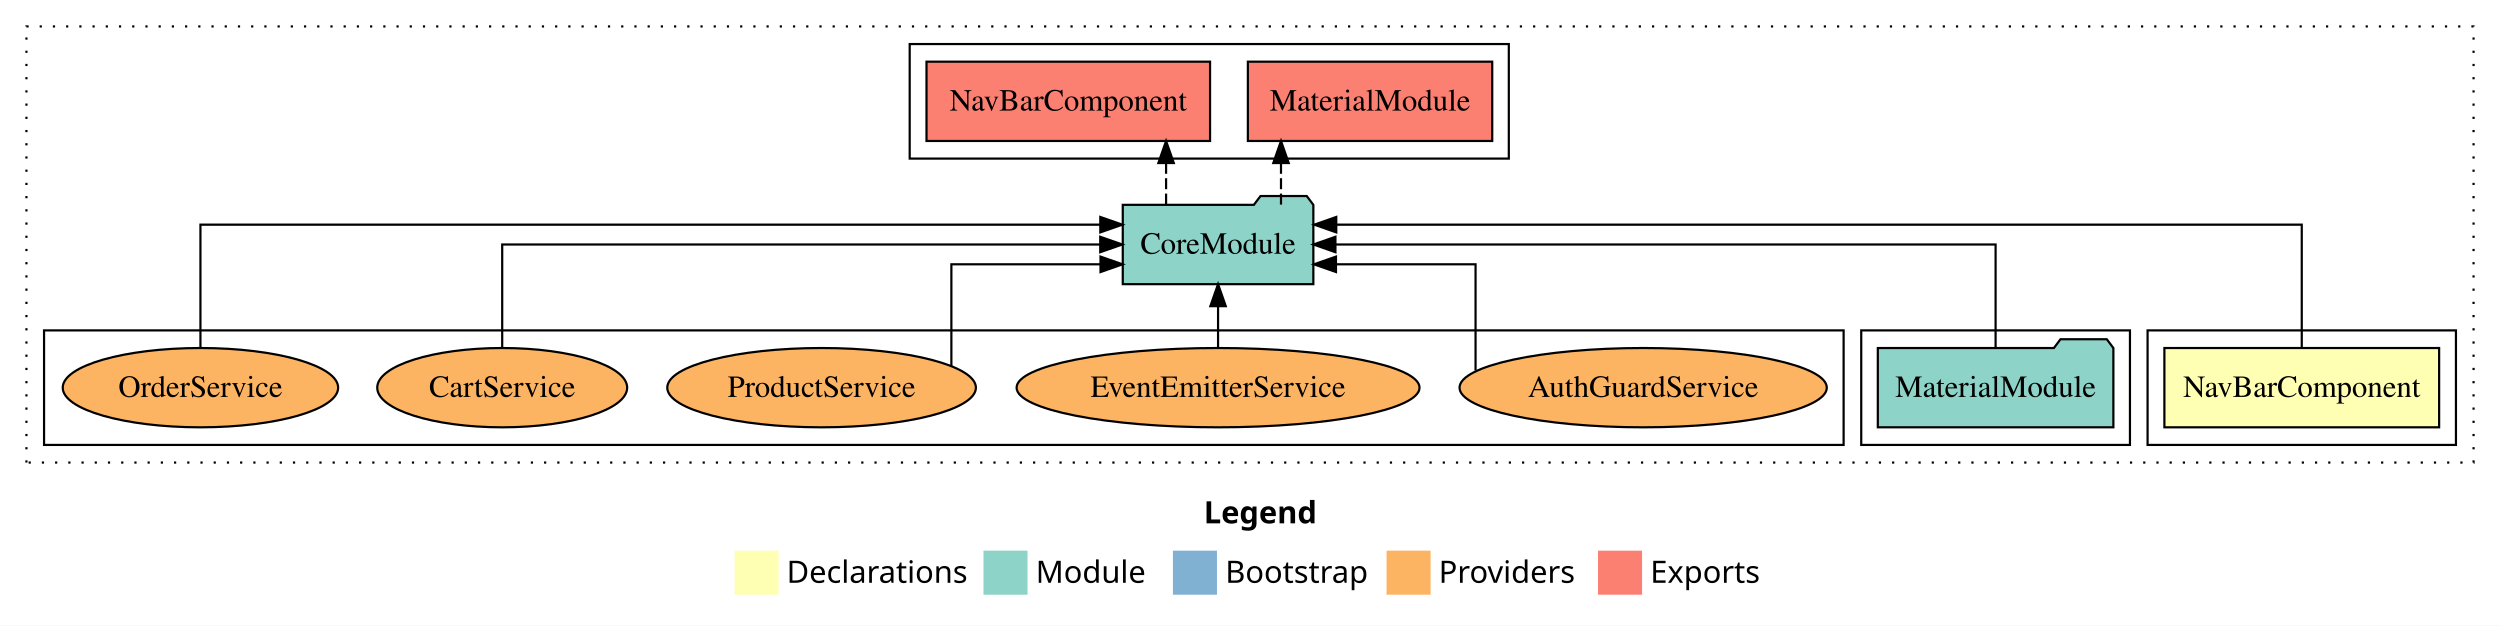
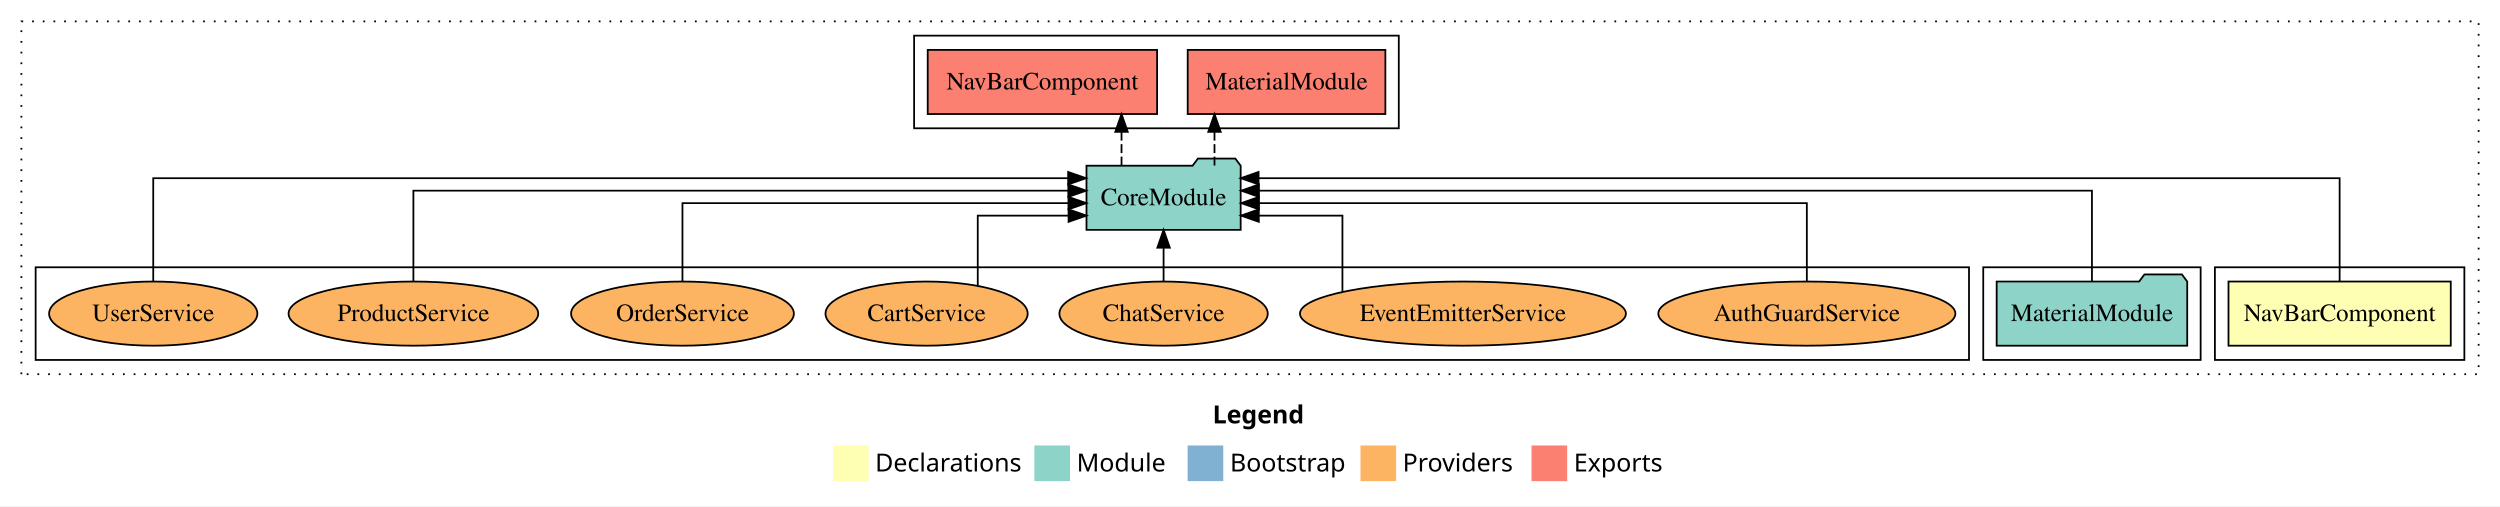
- <svg xmlns="http://www.w3.org/2000/svg" width="1135pt" height="284pt" viewBox="0.00 0.00 1135.00 284.00">
+ <svg xmlns="http://www.w3.org/2000/svg" width="1403pt" height="284pt" viewBox="0.00 0.00 1403.00 284.00">
  <g id="graph0" class="graph" transform="scale(1 1) rotate(0) translate(4 280)">
-     <polygon fill="#ffffff" stroke="transparent" points="-4,4 -4,-280 1131,-280 1131,4 -4,4" />
-     <text text-anchor="start" x="542.509" y="-42.4" font-family="sans-serif" font-weight="bold" font-size="14.00" fill="#000000">Legend</text>
-     <polygon fill="#ffffb3" stroke="transparent" points="329.5,-10 329.5,-30 349.5,-30 349.5,-10 329.5,-10" />
-     <text text-anchor="start" x="353.129" y="-15.4" font-family="sans-serif" font-size="14.00" fill="#000000">  Declarations</text>
-     <polygon fill="#8dd3c7" stroke="transparent" points="442.5,-10 442.5,-30 462.5,-30 462.5,-10 442.5,-10" />
-     <text text-anchor="start" x="466.225" y="-15.4" font-family="sans-serif" font-size="14.00" fill="#000000">  Module</text>
-     <polygon fill="#80b1d3" stroke="transparent" points="528.5,-10 528.5,-30 548.5,-30 548.5,-10 528.5,-10" />
-     <text text-anchor="start" x="552.281" y="-15.4" font-family="sans-serif" font-size="14.00" fill="#000000">  Bootstrap</text>
-     <polygon fill="#fdb462" stroke="transparent" points="625.5,-10 625.5,-30 645.5,-30 645.5,-10 625.5,-10" />
-     <text text-anchor="start" x="649.173" y="-15.4" font-family="sans-serif" font-size="14.00" fill="#000000">  Providers</text>
-     <polygon fill="#fb8072" stroke="transparent" points="721.5,-10 721.5,-30 741.5,-30 741.5,-10 721.5,-10" />
-     <text text-anchor="start" x="745.226" y="-15.4" font-family="sans-serif" font-size="14.00" fill="#000000">  Exports</text>
+     <polygon fill="#ffffff" stroke="transparent" points="-4,4 -4,-280 1399,-280 1399,4 -4,4" />
+     <text text-anchor="start" x="676.509" y="-42.4" font-family="sans-serif" font-weight="bold" font-size="14.00" fill="#000000">Legend</text>
+     <polygon fill="#ffffb3" stroke="transparent" points="463.5,-10 463.5,-30 483.5,-30 483.5,-10 463.5,-10" />
+     <text text-anchor="start" x="487.129" y="-15.4" font-family="sans-serif" font-size="14.00" fill="#000000">  Declarations</text>
+     <polygon fill="#8dd3c7" stroke="transparent" points="576.5,-10 576.5,-30 596.5,-30 596.5,-10 576.5,-10" />
+     <text text-anchor="start" x="600.225" y="-15.4" font-family="sans-serif" font-size="14.00" fill="#000000">  Module</text>
+     <polygon fill="#80b1d3" stroke="transparent" points="662.5,-10 662.5,-30 682.5,-30 682.5,-10 662.5,-10" />
+     <text text-anchor="start" x="686.281" y="-15.4" font-family="sans-serif" font-size="14.00" fill="#000000">  Bootstrap</text>
+     <polygon fill="#fdb462" stroke="transparent" points="759.5,-10 759.5,-30 779.5,-30 779.5,-10 759.5,-10" />
+     <text text-anchor="start" x="783.173" y="-15.4" font-family="sans-serif" font-size="14.00" fill="#000000">  Providers</text>
+     <polygon fill="#fb8072" stroke="transparent" points="855.5,-10 855.5,-30 875.5,-30 875.5,-10 855.5,-10" />
+     <text text-anchor="start" x="879.226" y="-15.4" font-family="sans-serif" font-size="14.00" fill="#000000">  Exports</text>
    <g id="clust1" class="cluster">
-       <polygon fill="none" stroke="#000000" stroke-dasharray="1,5" points="8,-70 8,-268 1119,-268 1119,-70 8,-70" />
+       <polygon fill="none" stroke="#000000" stroke-dasharray="1,5" points="8,-70 8,-268 1387,-268 1387,-70 8,-70" />
    </g>
    <g id="clust2" class="cluster">
-       <polygon fill="none" stroke="#000000" points="971,-78 971,-130 1111,-130 1111,-78 971,-78" />
+       <polygon fill="none" stroke="#000000" points="1239,-78 1239,-130 1379,-130 1379,-78 1239,-78" />
    </g>
    <g id="clust4" class="cluster">
-       <polygon fill="none" stroke="#000000" points="841,-78 841,-130 963,-130 963,-78 841,-78" />
+       <polygon fill="none" stroke="#000000" points="1109,-78 1109,-130 1231,-130 1231,-78 1109,-78" />
    </g>
    <g id="clust5" class="cluster">
-       <polygon fill="none" stroke="#000000" points="409,-208 409,-260 681,-260 681,-208 409,-208" />
+       <polygon fill="none" stroke="#000000" points="509,-208 509,-260 781,-260 781,-208 509,-208" />
    </g>
    <g id="clust7" class="cluster">
-       <polygon fill="none" stroke="#000000" points="16,-78 16,-130 833,-130 833,-78 16,-78" />
+       <polygon fill="none" stroke="#000000" points="16,-78 16,-130 1101,-130 1101,-78 16,-78" />
    </g>
    <g id="node1" class="node">
-       <polygon fill="#ffffb3" stroke="#000000" points="1103.366,-122 978.635,-122 978.635,-86 1103.366,-86 1103.366,-122" />
-       <text text-anchor="middle" x="1041" y="-99.8" font-family="Times,serif" font-size="14.00" fill="#000000">NavBarComponent</text>
+       <polygon fill="#ffffb3" stroke="#000000" points="1371.366,-122 1246.634,-122 1246.634,-86 1371.366,-86 1371.366,-122" />
+       <text text-anchor="middle" x="1309" y="-99.8" font-family="Times,serif" font-size="14.00" fill="#000000">NavBarComponent</text>
    </g>
    <g id="node2" class="node">
-       <polygon fill="#8dd3c7" stroke="#000000" points="592.262,-187 589.262,-191 568.262,-191 565.262,-187 505.738,-187 505.738,-151 592.262,-151 592.262,-187" />
-       <text text-anchor="middle" x="549" y="-164.8" font-family="Times,serif" font-size="14.00" fill="#000000">CoreModule</text>
+       <polygon fill="#8dd3c7" stroke="#000000" points="692.262,-187 689.262,-191 668.262,-191 665.262,-187 605.738,-187 605.738,-151 692.262,-151 692.262,-187" />
+       <text text-anchor="middle" x="649" y="-164.8" font-family="Times,serif" font-size="14.00" fill="#000000">CoreModule</text>
    </g>
    <g id="edge1" class="edge">
-       <path fill="none" stroke="#000000" d="M1041,-122.292C1041,-144.206 1041,-178 1041,-178 1041,-178 602.662,-178 602.662,-178" />
-       <polygon fill="#000000" stroke="#000000" points="602.662,-174.5 592.662,-178 602.662,-181.5 602.662,-174.5" />
+       <path fill="none" stroke="#000000" d="M1309,-122.011C1309,-144.485 1309,-180 1309,-180 1309,-180 702.304,-180 702.304,-180" />
+       <polygon fill="#000000" stroke="#000000" points="702.304,-176.5 692.304,-180 702.304,-183.5 702.304,-176.5" />
    </g>
    <g id="node4" class="node">
-       <polygon fill="#fb8072" stroke="#000000" points="673.472,-252 562.528,-252 562.528,-216 673.472,-216 673.472,-252" />
-       <text text-anchor="middle" x="618" y="-229.8" font-family="Times,serif" font-size="14.00" fill="#000000">MaterialModule </text>
+       <polygon fill="#fb8072" stroke="#000000" points="773.472,-252 662.528,-252 662.528,-216 773.472,-216 773.472,-252" />
+       <text text-anchor="middle" x="718" y="-229.8" font-family="Times,serif" font-size="14.00" fill="#000000">MaterialModule </text>
    </g>
    <g id="edge3" class="edge">
-       <path fill="none" stroke="#000000" stroke-dasharray="5,2" d="M577.573,-187.106C577.573,-187.106 577.573,-205.991 577.573,-205.991" />
-       <polygon fill="#000000" stroke="#000000" points="574.073,-205.991 577.573,-215.991 581.073,-205.991 574.073,-205.991" />
+       <path fill="none" stroke="#000000" stroke-dasharray="5,2" d="M677.573,-187.106C677.573,-187.106 677.573,-205.991 677.573,-205.991" />
+       <polygon fill="#000000" stroke="#000000" points="674.073,-205.991 677.573,-215.991 681.073,-205.991 674.073,-205.991" />
    </g>
    <g id="node5" class="node">
-       <polygon fill="#fb8072" stroke="#000000" points="545.366,-252 416.634,-252 416.634,-216 545.366,-216 545.366,-252" />
-       <text text-anchor="middle" x="481" y="-229.8" font-family="Times,serif" font-size="14.00" fill="#000000">NavBarComponent </text>
+       <polygon fill="#fb8072" stroke="#000000" points="645.366,-252 516.634,-252 516.634,-216 645.366,-216 645.366,-252" />
+       <text text-anchor="middle" x="581" y="-229.8" font-family="Times,serif" font-size="14.00" fill="#000000">NavBarComponent </text>
    </g>
    <g id="edge4" class="edge">
-       <path fill="none" stroke="#000000" stroke-dasharray="5,2" d="M525.401,-187.106C525.401,-187.106 525.401,-205.991 525.401,-205.991" />
-       <polygon fill="#000000" stroke="#000000" points="521.901,-205.991 525.401,-215.991 528.901,-205.991 521.901,-205.991" />
+       <path fill="none" stroke="#000000" stroke-dasharray="5,2" d="M625.401,-187.106C625.401,-187.106 625.401,-205.991 625.401,-205.991" />
+       <polygon fill="#000000" stroke="#000000" points="621.901,-205.991 625.401,-215.991 628.901,-205.991 621.901,-205.991" />
    </g>
    <g id="node3" class="node">
-       <polygon fill="#8dd3c7" stroke="#000000" points="955.471,-122 952.471,-126 931.471,-126 928.471,-122 848.529,-122 848.529,-86 955.471,-86 955.471,-122" />
-       <text text-anchor="middle" x="902" y="-99.8" font-family="Times,serif" font-size="14.00" fill="#000000">MaterialModule</text>
+       <polygon fill="#8dd3c7" stroke="#000000" points="1223.471,-122 1220.471,-126 1199.471,-126 1196.471,-122 1116.529,-122 1116.529,-86 1223.471,-86 1223.471,-122" />
+       <text text-anchor="middle" x="1170" y="-99.8" font-family="Times,serif" font-size="14.00" fill="#000000">MaterialModule</text>
    </g>
    <g id="edge2" class="edge">
-       <path fill="none" stroke="#000000" d="M902,-122.106C902,-141.339 902,-169 902,-169 902,-169 602.285,-169 602.285,-169" />
-       <polygon fill="#000000" stroke="#000000" points="602.285,-165.5 592.285,-169 602.285,-172.5 602.285,-165.5" />
+       <path fill="none" stroke="#000000" d="M1170,-122.129C1170,-142.572 1170,-173 1170,-173 1170,-173 702.524,-173 702.524,-173" />
+       <polygon fill="#000000" stroke="#000000" points="702.524,-169.5 692.524,-173 702.524,-176.5 702.524,-169.5" />
    </g>
    <g id="node6" class="node">
-       <ellipse fill="#fdb462" stroke="#000000" cx="742" cy="-104" rx="83.367" ry="18" />
-       <text text-anchor="middle" x="742" y="-99.8" font-family="Times,serif" font-size="14.00" fill="#000000">AuthGuardService</text>
+       <ellipse fill="#fdb462" stroke="#000000" cx="1010" cy="-104" rx="83.367" ry="18" />
+       <text text-anchor="middle" x="1010" y="-99.8" font-family="Times,serif" font-size="14.00" fill="#000000">AuthGuardService</text>
    </g>
    <g id="edge5" class="edge">
-       <path fill="none" stroke="#000000" d="M665.901,-111.787C665.901,-127.174 665.901,-160 665.901,-160 665.901,-160 602.53,-160 602.53,-160" />
-       <polygon fill="#000000" stroke="#000000" points="602.53,-156.5 592.53,-160 602.529,-163.5 602.53,-156.5" />
+       <path fill="none" stroke="#000000" d="M1010,-122.267C1010,-140.555 1010,-166 1010,-166 1010,-166 702.545,-166 702.545,-166" />
+       <polygon fill="#000000" stroke="#000000" points="702.545,-162.5 692.545,-166 702.545,-169.5 702.545,-162.5" />
    </g>
    <g id="node7" class="node">
-       <ellipse fill="#fdb462" stroke="#000000" cx="549" cy="-104" rx="91.465" ry="18" />
-       <text text-anchor="middle" x="549" y="-99.8" font-family="Times,serif" font-size="14.00" fill="#000000">EventEmitterService</text>
+       <ellipse fill="#fdb462" stroke="#000000" cx="817" cy="-104" rx="91.465" ry="18" />
+       <text text-anchor="middle" x="817" y="-99.8" font-family="Times,serif" font-size="14.00" fill="#000000">EventEmitterService</text>
    </g>
    <g id="edge6" class="edge">
-       <path fill="none" stroke="#000000" d="M549,-122.106C549,-122.106 549,-140.991 549,-140.991" />
-       <polygon fill="#000000" stroke="#000000" points="545.5,-140.991 549,-150.991 552.5,-140.991 545.5,-140.991" />
+       <path fill="none" stroke="#000000" d="M749.376,-116.206C749.376,-132.41 749.376,-159 749.376,-159 749.376,-159 702.443,-159 702.443,-159" />
+       <polygon fill="#000000" stroke="#000000" points="702.443,-155.5 692.443,-159 702.443,-162.5 702.443,-155.5" />
    </g>
    <g id="node8" class="node">
-       <ellipse fill="#fdb462" stroke="#000000" cx="369" cy="-104" rx="70.062" ry="18" />
-       <text text-anchor="middle" x="369" y="-99.8" font-family="Times,serif" font-size="14.00" fill="#000000">ProductService</text>
+       <ellipse fill="#fdb462" stroke="#000000" cx="649" cy="-104" rx="58.463" ry="18" />
+       <text text-anchor="middle" x="649" y="-99.8" font-family="Times,serif" font-size="14.00" fill="#000000">ChatService</text>
    </g>
    <g id="edge7" class="edge">
-       <path fill="none" stroke="#000000" d="M427.924,-113.754C427.924,-129.799 427.924,-160 427.924,-160 427.924,-160 495.631,-160 495.631,-160" />
-       <polygon fill="#000000" stroke="#000000" points="495.631,-163.5 505.631,-160 495.631,-156.5 495.631,-163.5" />
+       <path fill="none" stroke="#000000" d="M649,-122.106C649,-122.106 649,-140.991 649,-140.991" />
+       <polygon fill="#000000" stroke="#000000" points="645.5,-140.991 649,-150.991 652.5,-140.991 645.5,-140.991" />
    </g>
    <g id="node9" class="node">
-       <ellipse fill="#fdb462" stroke="#000000" cx="224" cy="-104" rx="56.735" ry="18" />
-       <text text-anchor="middle" x="224" y="-99.8" font-family="Times,serif" font-size="14.00" fill="#000000">CartService</text>
+       <ellipse fill="#fdb462" stroke="#000000" cx="516" cy="-104" rx="56.735" ry="18" />
+       <text text-anchor="middle" x="516" y="-99.8" font-family="Times,serif" font-size="14.00" fill="#000000">CartService</text>
    </g>
    <g id="edge8" class="edge">
-       <path fill="none" stroke="#000000" d="M224,-122.106C224,-141.339 224,-169 224,-169 224,-169 495.506,-169 495.506,-169" />
-       <polygon fill="#000000" stroke="#000000" points="495.506,-172.5 505.506,-169 495.506,-165.5 495.506,-172.5" />
+       <path fill="none" stroke="#000000" d="M544.717,-119.614C544.717,-135.874 544.717,-159 544.717,-159 544.717,-159 595.681,-159 595.681,-159" />
+       <polygon fill="#000000" stroke="#000000" points="595.681,-162.5 605.681,-159 595.681,-155.5 595.681,-162.5" />
    </g>
    <g id="node10" class="node">
-       <ellipse fill="#fdb462" stroke="#000000" cx="87" cy="-104" rx="62.516" ry="18" />
-       <text text-anchor="middle" x="87" y="-99.8" font-family="Times,serif" font-size="14.00" fill="#000000">OrderService</text>
+       <ellipse fill="#fdb462" stroke="#000000" cx="379" cy="-104" rx="62.516" ry="18" />
+       <text text-anchor="middle" x="379" y="-99.8" font-family="Times,serif" font-size="14.00" fill="#000000">OrderService</text>
    </g>
    <g id="edge9" class="edge">
-       <path fill="none" stroke="#000000" d="M87,-122.292C87,-144.206 87,-178 87,-178 87,-178 495.536,-178 495.536,-178" />
-       <polygon fill="#000000" stroke="#000000" points="495.536,-181.5 505.536,-178 495.536,-174.5 495.536,-181.5" />
+       <path fill="none" stroke="#000000" d="M379,-122.267C379,-140.555 379,-166 379,-166 379,-166 595.62,-166 595.62,-166" />
+       <polygon fill="#000000" stroke="#000000" points="595.62,-169.5 605.62,-166 595.62,-162.5 595.62,-169.5" />
+     </g>
+     <g id="node11" class="node">
+       <ellipse fill="#fdb462" stroke="#000000" cx="228" cy="-104" rx="70.062" ry="18" />
+       <text text-anchor="middle" x="228" y="-99.8" font-family="Times,serif" font-size="14.00" fill="#000000">ProductService</text>
+     </g>
+     <g id="edge10" class="edge">
+       <path fill="none" stroke="#000000" d="M228,-122.129C228,-142.572 228,-173 228,-173 228,-173 595.531,-173 595.531,-173" />
+       <polygon fill="#000000" stroke="#000000" points="595.531,-176.5 605.531,-173 595.531,-169.5 595.531,-176.5" />
+     </g>
+     <g id="node12" class="node">
+       <ellipse fill="#fdb462" stroke="#000000" cx="82" cy="-104" rx="58.441" ry="18" />
+       <text text-anchor="middle" x="82" y="-99.8" font-family="Times,serif" font-size="14.00" fill="#000000">UserService</text>
+     </g>
+     <g id="edge11" class="edge">
+       <path fill="none" stroke="#000000" d="M82,-122.011C82,-144.485 82,-180 82,-180 82,-180 595.45,-180 595.45,-180" />
+       <polygon fill="#000000" stroke="#000000" points="595.45,-183.5 605.45,-180 595.45,-176.5 595.45,-183.5" />
    </g>
  </g>
</svg>
